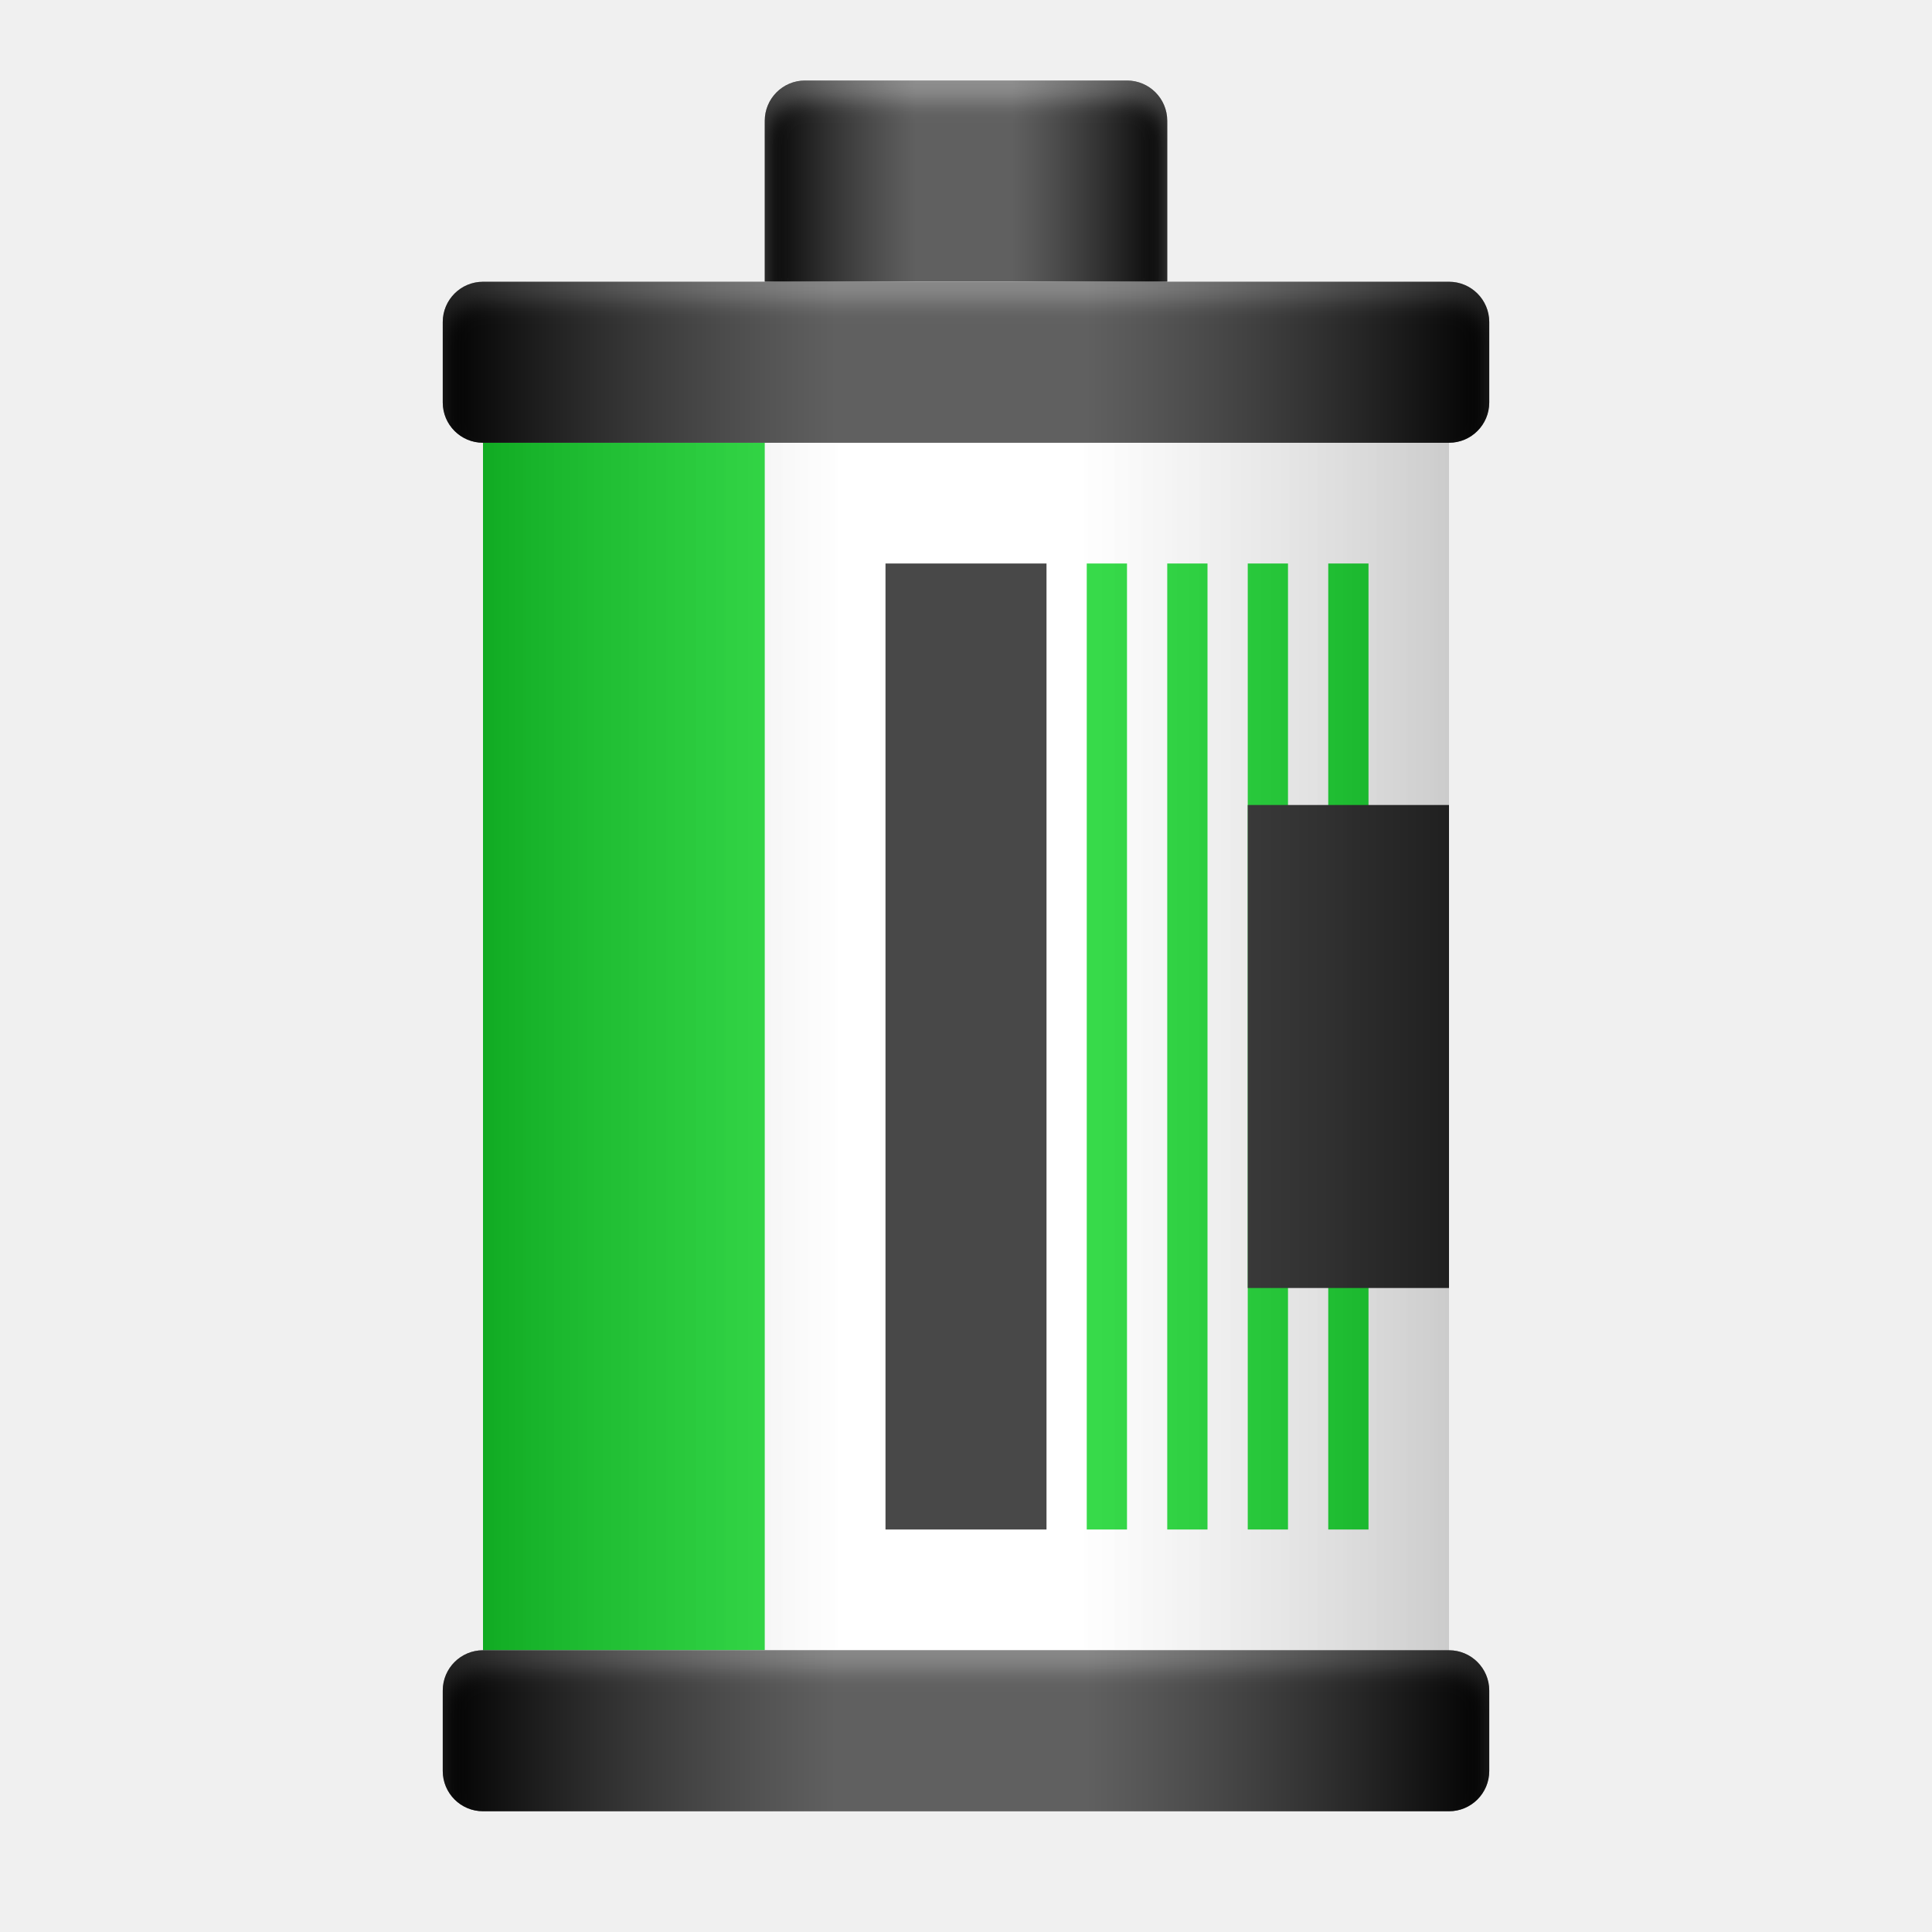
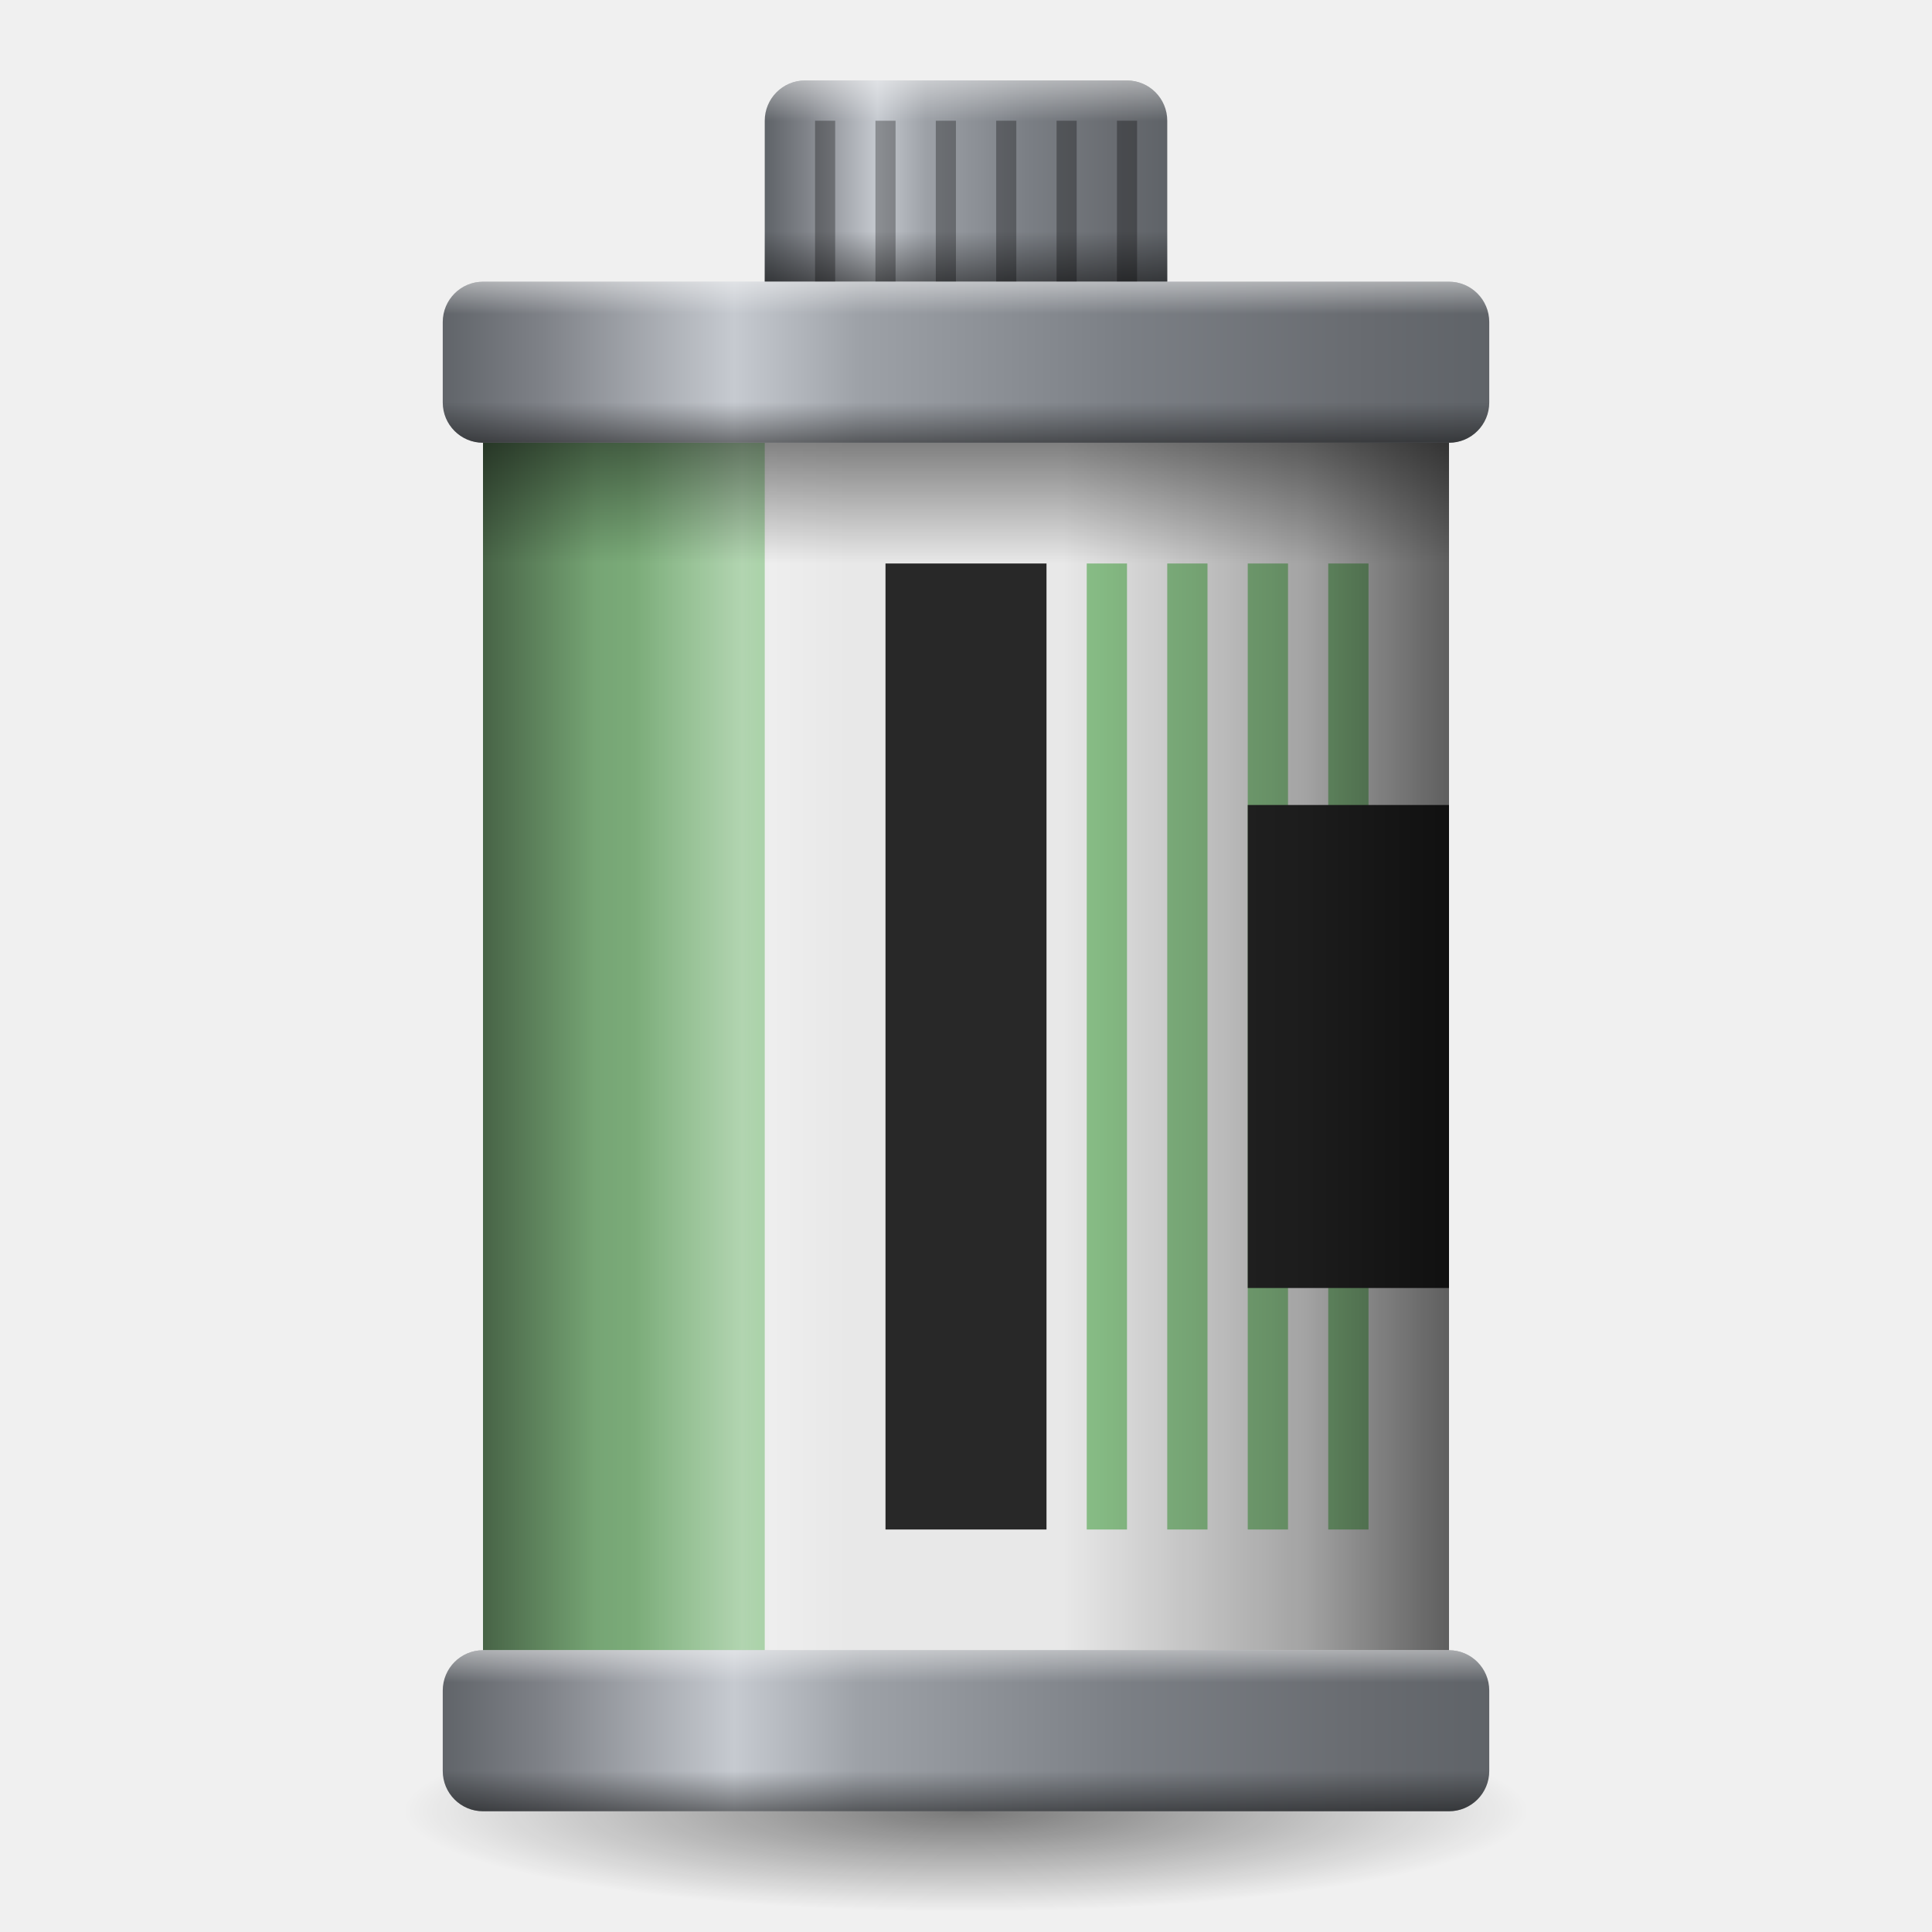
<svg xmlns="http://www.w3.org/2000/svg" width="48" height="48" viewBox="0 0 48 48" fill="none">
-   <g filter="url(#filter0_i_235_1044)">
-     <path d="M19 3C19 2.448 19.448 2 20 2H28C28.552 2 29 2.448 29 3V7H19V3Z" fill="black" />
-   </g>
-   <rect x="12" y="11" width="24" height="30" fill="white" />
-   <rect x="12" y="11" width="7" height="30" fill="#15D62C" />
+   <ellipse cx="24" cy="45" rx="14" ry="2.5" fill="url(#oni-ground)" />
+   <path d="M19 3C19 2.448 19.448 2 20 2H28C28.552 2 29 2.448 29 3V7H19V3Z" fill="url(#oni-metal)" />
+   <path d="M20.5 3V7M22 3V7M23.5 3V7M25 3V7M26.5 3V7M28 3V7" stroke="#000000" stroke-opacity="0.3" stroke-width="0.5" />
+   <path d="M19 3C19 2.448 19.448 2 20 2H28C28.552 2 29 2.448 29 3V7H19V3Z" fill="url(#oni-roll)" />
+   <rect x="12" y="11" width="24" height="30" fill="#E8E8E8" />
+   <rect x="12" y="11" width="7" height="30" fill="#8BC289" />
  <rect x="22" y="14" width="4" height="24" fill="#282828" />
-   <rect x="27" y="14" width="1" height="24" fill="#15D62C" />
-   <rect x="29" y="14" width="1" height="24" fill="#15D62C" />
-   <rect x="31" y="14" width="1" height="24" fill="#15D62C" />
-   <rect x="33" y="14" width="1" height="24" fill="#15D62C" />
+   <rect x="27" y="14" width="1" height="24" fill="#8BC289" />
+   <rect x="29" y="14" width="1" height="24" fill="#8BC289" />
+   <rect x="31" y="14" width="1" height="24" fill="#8BC289" />
+   <rect x="33" y="14" width="1" height="24" fill="#8BC289" />
  <rect x="31" y="20" width="5" height="12" fill="#282828" />
-   <g filter="url(#filter1_i_235_1044)">
-     <path d="M11 8C11 7.448 11.448 7 12 7H36C36.552 7 37 7.448 37 8V10C37 10.552 36.552 11 36 11H12C11.448 11 11 10.552 11 10V8Z" fill="black" />
-     <path d="M11 42C11 41.448 11.448 41 12 41H36C36.552 41 37 41.448 37 42V44C37 44.552 36.552 45 36 45H12C11.448 45 11 44.552 11 44V42Z" fill="black" />
-   </g>
-   <g opacity="0.5" filter="url(#filter2_i_235_1044)">
-     <path d="M19 3C19 2.448 19.448 2 20 2H28C28.552 2 29 2.448 29 3V7H19V3Z" fill="url(#paint0_linear_235_1044)" />
-   </g>
-   <rect opacity="0.2" x="12" y="11" width="24" height="30" fill="url(#paint1_linear_235_1044)" />
-   <g opacity="0.5">
-     <path d="M11 8C11 7.448 11.448 7 12 7H36C36.552 7 37 7.448 37 8V10C37 10.552 36.552 11 36 11H12C11.448 11 11 10.552 11 10V8Z" fill="url(#paint2_linear_235_1044)" />
-     <path d="M11 42C11 41.448 11.448 41 12 41H36C36.552 41 37 41.448 37 42V44C37 44.552 36.552 45 36 45H12C11.448 45 11 44.552 11 44V42Z" fill="url(#paint3_linear_235_1044)" />
-   </g>
+   <rect x="12" y="11" width="24" height="30" fill="url(#oni-round)" />
+   <rect x="12" y="11" width="24" height="30" fill="url(#oni-gleam)" />
+   <rect x="12" y="11" width="24" height="3" fill="url(#oni-under)" />
+   <path d="M11 8C11 7.448 11.448 7 12 7H36C36.552 7 37 7.448 37 8V10C37 10.552 36.552 11 36 11H12C11.448 11 11 10.552 11 10V8Z" fill="url(#oni-metal)" />
+   <path d="M11 42C11 41.448 11.448 41 12 41H36C36.552 41 37 41.448 37 42V44C37 44.552 36.552 45 36 45H12C11.448 45 11 44.552 11 44V42Z" fill="url(#oni-metal)" />
+   <path d="M11 8C11 7.448 11.448 7 12 7H36C36.552 7 37 7.448 37 8V10C37 10.552 36.552 11 36 11H12C11.448 11 11 10.552 11 10V8Z" fill="url(#oni-roll)" />
+   <path d="M11 42C11 41.448 11.448 41 12 41H36C36.552 41 37 41.448 37 42V44C37 44.552 36.552 45 36 45H12C11.448 45 11 44.552 11 44V42Z" fill="url(#oni-roll)" />
  <defs>
-     <filter id="filter0_i_235_1044" x="19" y="2" width="10" height="5.5" filterUnits="userSpaceOnUse" color-interpolation-filters="sRGB">
-       <feFlood flood-opacity="0" result="BackgroundImageFix" />
-       <feBlend mode="normal" in="SourceGraphic" in2="BackgroundImageFix" result="shape" />
-       <feColorMatrix in="SourceAlpha" type="matrix" values="0 0 0 0 0 0 0 0 0 0 0 0 0 0 0 0 0 0 127 0" result="hardAlpha" />
-       <feOffset dy="0.5" />
-       <feGaussianBlur stdDeviation="0.25" />
-       <feComposite in2="hardAlpha" operator="arithmetic" k2="-1" k3="1" />
-       <feColorMatrix type="matrix" values="0 0 0 0 1 0 0 0 0 1 0 0 0 0 1 0 0 0 0.25 0" />
-       <feBlend mode="normal" in2="shape" result="effect1_innerShadow_235_1044" />
-     </filter>
-     <filter id="filter1_i_235_1044" x="11" y="7" width="26" height="38.5" filterUnits="userSpaceOnUse" color-interpolation-filters="sRGB">
-       <feFlood flood-opacity="0" result="BackgroundImageFix" />
-       <feBlend mode="normal" in="SourceGraphic" in2="BackgroundImageFix" result="shape" />
-       <feColorMatrix in="SourceAlpha" type="matrix" values="0 0 0 0 0 0 0 0 0 0 0 0 0 0 0 0 0 0 127 0" result="hardAlpha" />
-       <feOffset dy="0.5" />
-       <feGaussianBlur stdDeviation="0.25" />
-       <feComposite in2="hardAlpha" operator="arithmetic" k2="-1" k3="1" />
-       <feColorMatrix type="matrix" values="0 0 0 0 1 0 0 0 0 1 0 0 0 0 1 0 0 0 0.25 0" />
-       <feBlend mode="normal" in2="shape" result="effect1_innerShadow_235_1044" />
-     </filter>
-     <filter id="filter2_i_235_1044" x="19" y="2" width="10" height="5.5" filterUnits="userSpaceOnUse" color-interpolation-filters="sRGB">
-       <feFlood flood-opacity="0" result="BackgroundImageFix" />
-       <feBlend mode="normal" in="SourceGraphic" in2="BackgroundImageFix" result="shape" />
-       <feColorMatrix in="SourceAlpha" type="matrix" values="0 0 0 0 0 0 0 0 0 0 0 0 0 0 0 0 0 0 127 0" result="hardAlpha" />
-       <feOffset dy="0.5" />
-       <feGaussianBlur stdDeviation="0.25" />
-       <feComposite in2="hardAlpha" operator="arithmetic" k2="-1" k3="1" />
-       <feColorMatrix type="matrix" values="0 0 0 0 1 0 0 0 0 1 0 0 0 0 1 0 0 0 0.25 0" />
-       <feBlend mode="normal" in2="shape" result="effect1_innerShadow_235_1044" />
-     </filter>
-     <linearGradient id="paint0_linear_235_1044" x1="19" y1="8.842" x2="29" y2="8.842" gradientUnits="userSpaceOnUse">
-       <stop />
-       <stop offset="0.375" stop-color="white" stop-opacity="0.75" />
-       <stop offset="0.615" stop-color="white" stop-opacity="0.75" />
-       <stop offset="1" />
+     <radialGradient id="oni-ground" cx="0.5" cy="0.5" r="0.5">
+       <stop stop-color="#000000" stop-opacity="0.5" />
+       <stop offset="1" stop-color="#000000" stop-opacity="0" />
+     </radialGradient>
+     <linearGradient id="oni-metal" x1="0" y1="0" x2="1" y2="0">
+       <stop offset="0" stop-color="#5F6368" />
+       <stop offset="0.1" stop-color="#7F8288" />
+       <stop offset="0.28" stop-color="#C6CAD0" />
+       <stop offset="0.4" stop-color="#9DA1A7" />
+       <stop offset="0.65" stop-color="#7B7F85" />
+       <stop offset="0.88" stop-color="#686B70" />
+       <stop offset="1" stop-color="#5F6368" />
    </linearGradient>
-     <linearGradient id="paint1_linear_235_1044" x1="12" y1="146" x2="36" y2="146" gradientUnits="userSpaceOnUse">
-       <stop />
-       <stop offset="0.375" stop-color="white" stop-opacity="0.75" />
-       <stop offset="0.615" stop-color="white" stop-opacity="0.75" />
-       <stop offset="1" />
+     <linearGradient id="oni-roll" x1="0" y1="0" x2="0" y2="1">
+       <stop stop-color="#FFFFFF" stop-opacity="0.45" />
+       <stop offset="0.2" stop-color="#FFFFFF" stop-opacity="0" />
+       <stop offset="0.75" stop-color="#000000" stop-opacity="0" />
+       <stop offset="1" stop-color="#000000" stop-opacity="0.45" />
    </linearGradient>
-     <linearGradient id="paint2_linear_235_1044" x1="11" y1="59" x2="37" y2="59" gradientUnits="userSpaceOnUse">
-       <stop />
-       <stop offset="0.375" stop-color="white" stop-opacity="0.75" />
-       <stop offset="0.615" stop-color="white" stop-opacity="0.75" />
-       <stop offset="1" />
+     <linearGradient id="oni-round" x1="0" y1="0" x2="1" y2="0">
+       <stop stop-color="#000000" stop-opacity="0.5" />
+       <stop offset="0.12" stop-color="#000000" stop-opacity="0.15" />
+       <stop offset="0.3" stop-color="#000000" stop-opacity="0" />
+       <stop offset="0.6" stop-color="#000000" stop-opacity="0" />
+       <stop offset="0.85" stop-color="#000000" stop-opacity="0.3" />
+       <stop offset="1" stop-color="#000000" stop-opacity="0.6" />
    </linearGradient>
-     <linearGradient id="paint3_linear_235_1044" x1="11" y1="59" x2="37" y2="59" gradientUnits="userSpaceOnUse">
-       <stop />
-       <stop offset="0.375" stop-color="white" stop-opacity="0.75" />
-       <stop offset="0.615" stop-color="white" stop-opacity="0.75" />
-       <stop offset="1" />
+     <linearGradient id="oni-gleam" x1="0" y1="0" x2="1" y2="0">
+       <stop offset="0.16" stop-color="#FFFFFF" stop-opacity="0" />
+       <stop offset="0.27" stop-color="#FFFFFF" stop-opacity="0.35" />
+       <stop offset="0.38" stop-color="#FFFFFF" stop-opacity="0" />
+     </linearGradient>
+     <linearGradient id="oni-under" x1="0" y1="0" x2="0" y2="1">
+       <stop stop-color="#000000" stop-opacity="0.45" />
+       <stop offset="1" stop-color="#000000" stop-opacity="0" />
    </linearGradient>
  </defs>
</svg>
